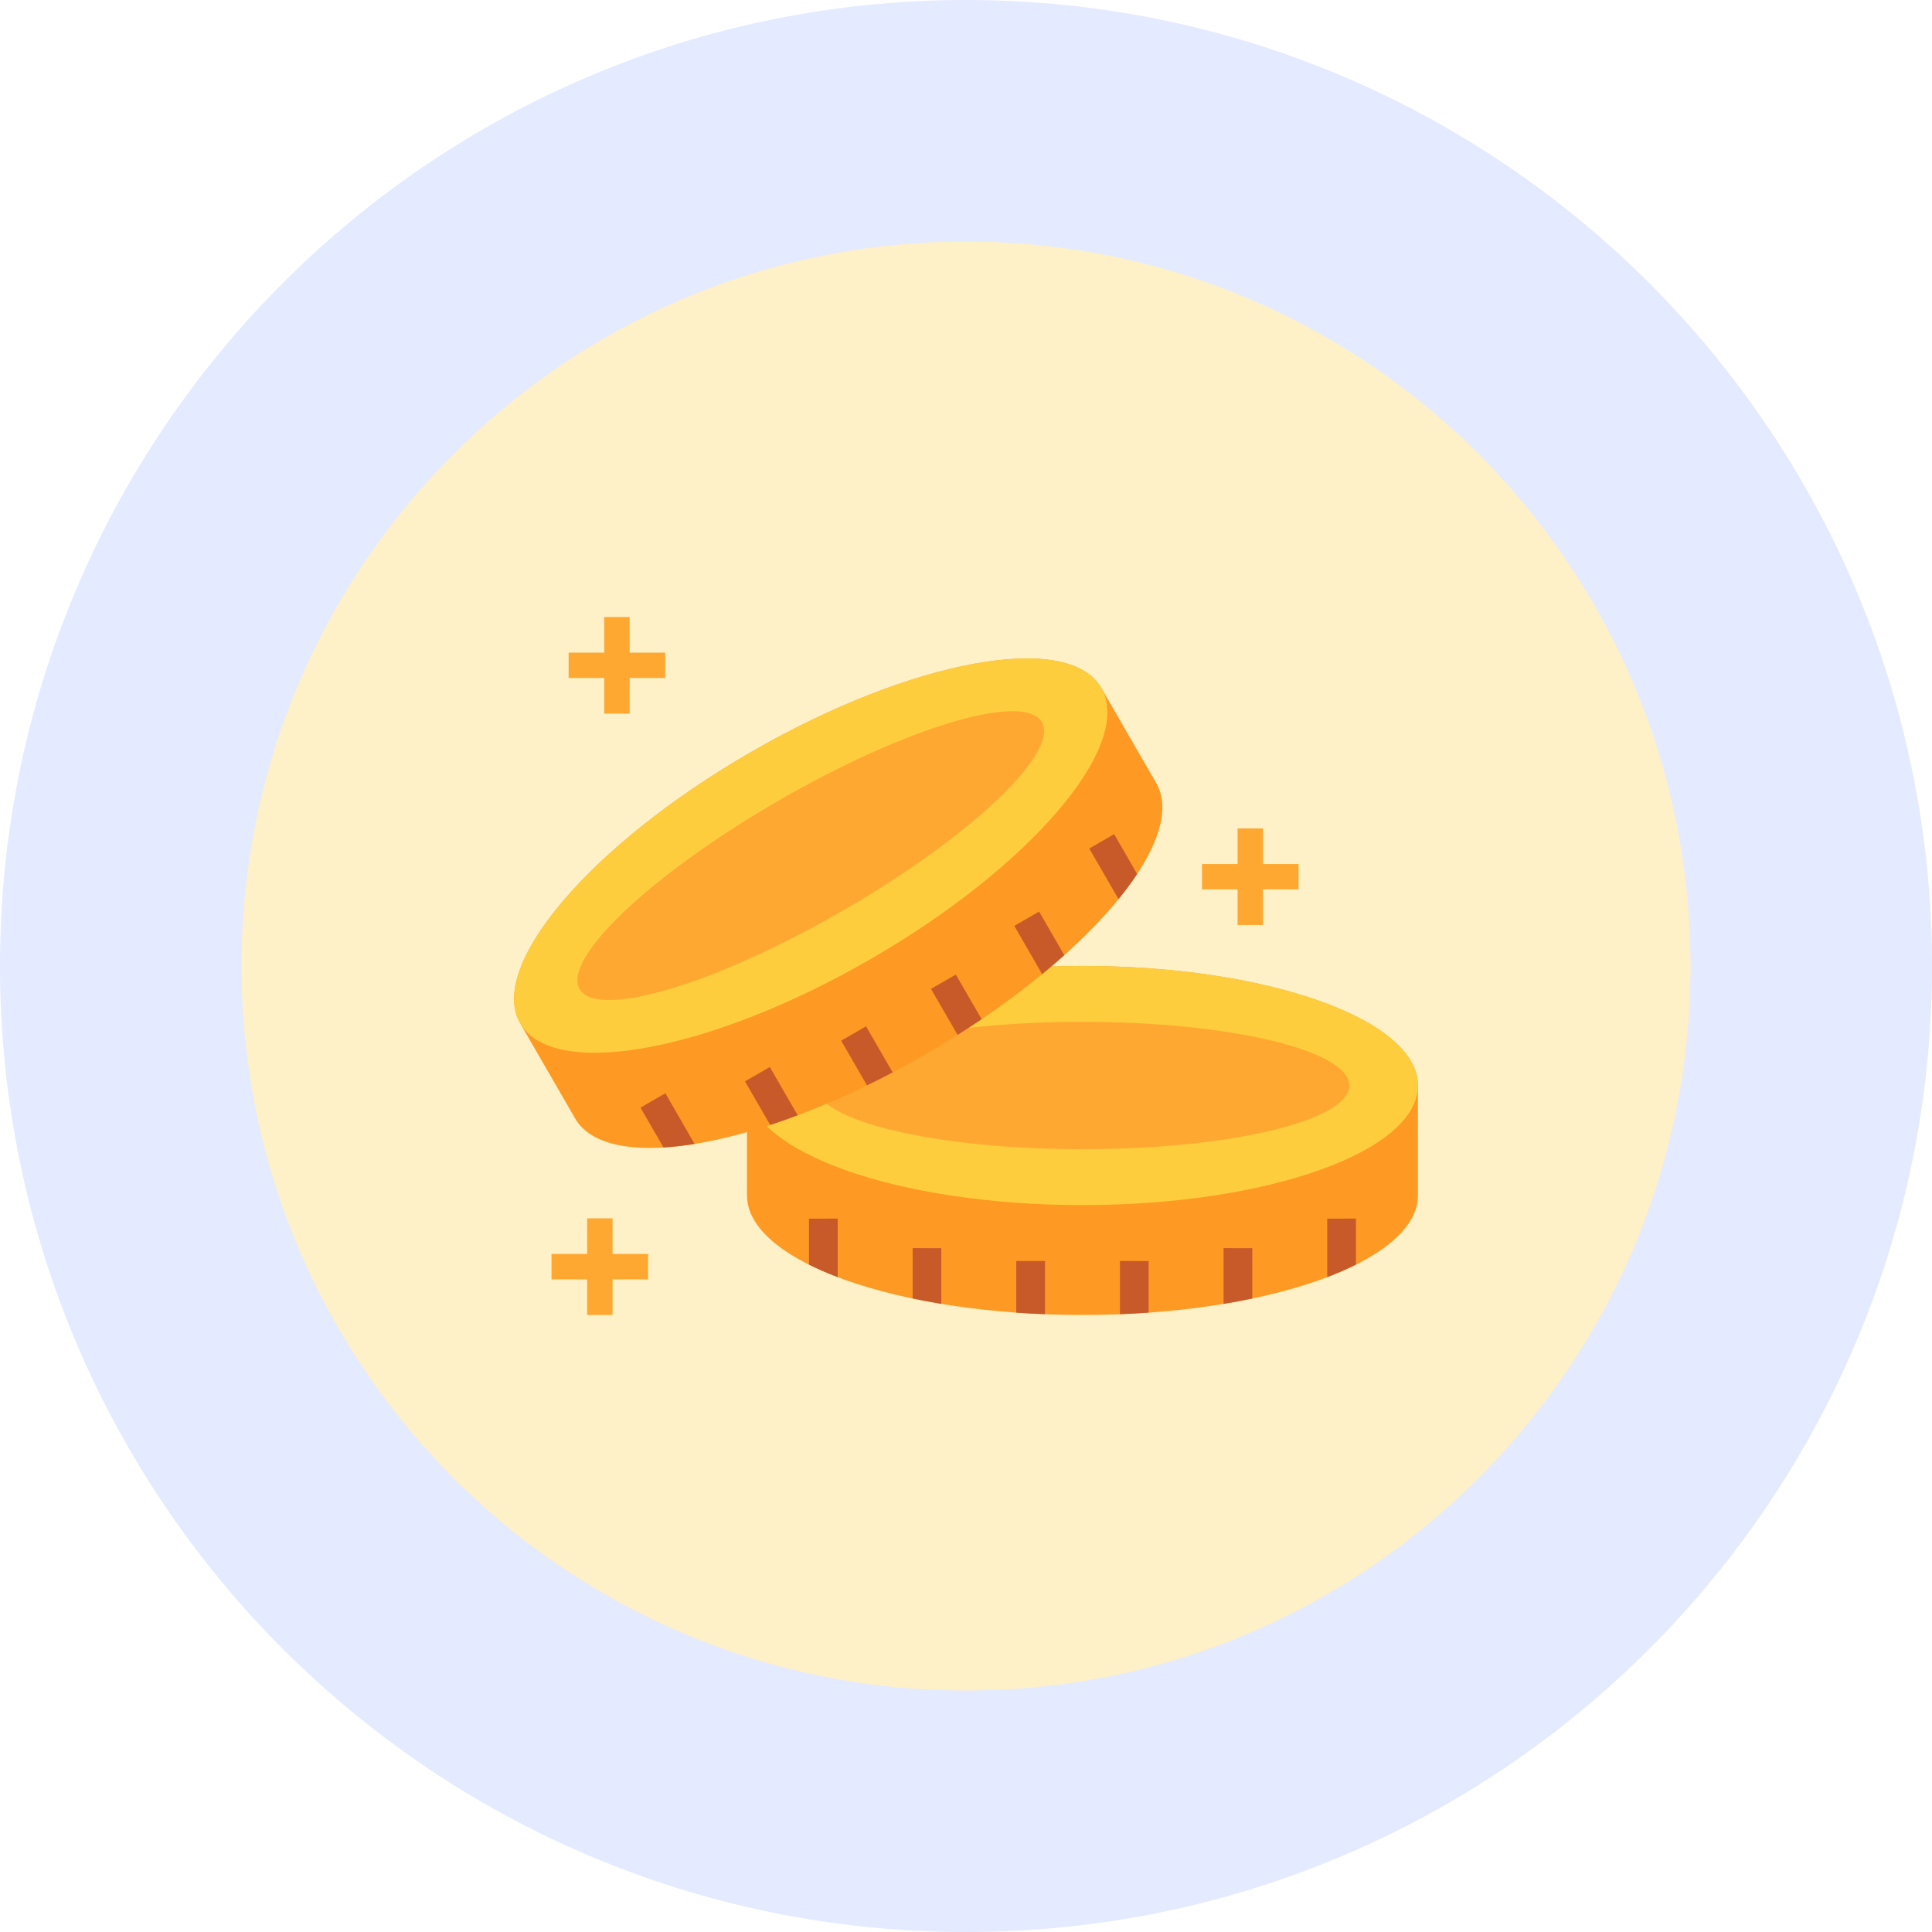
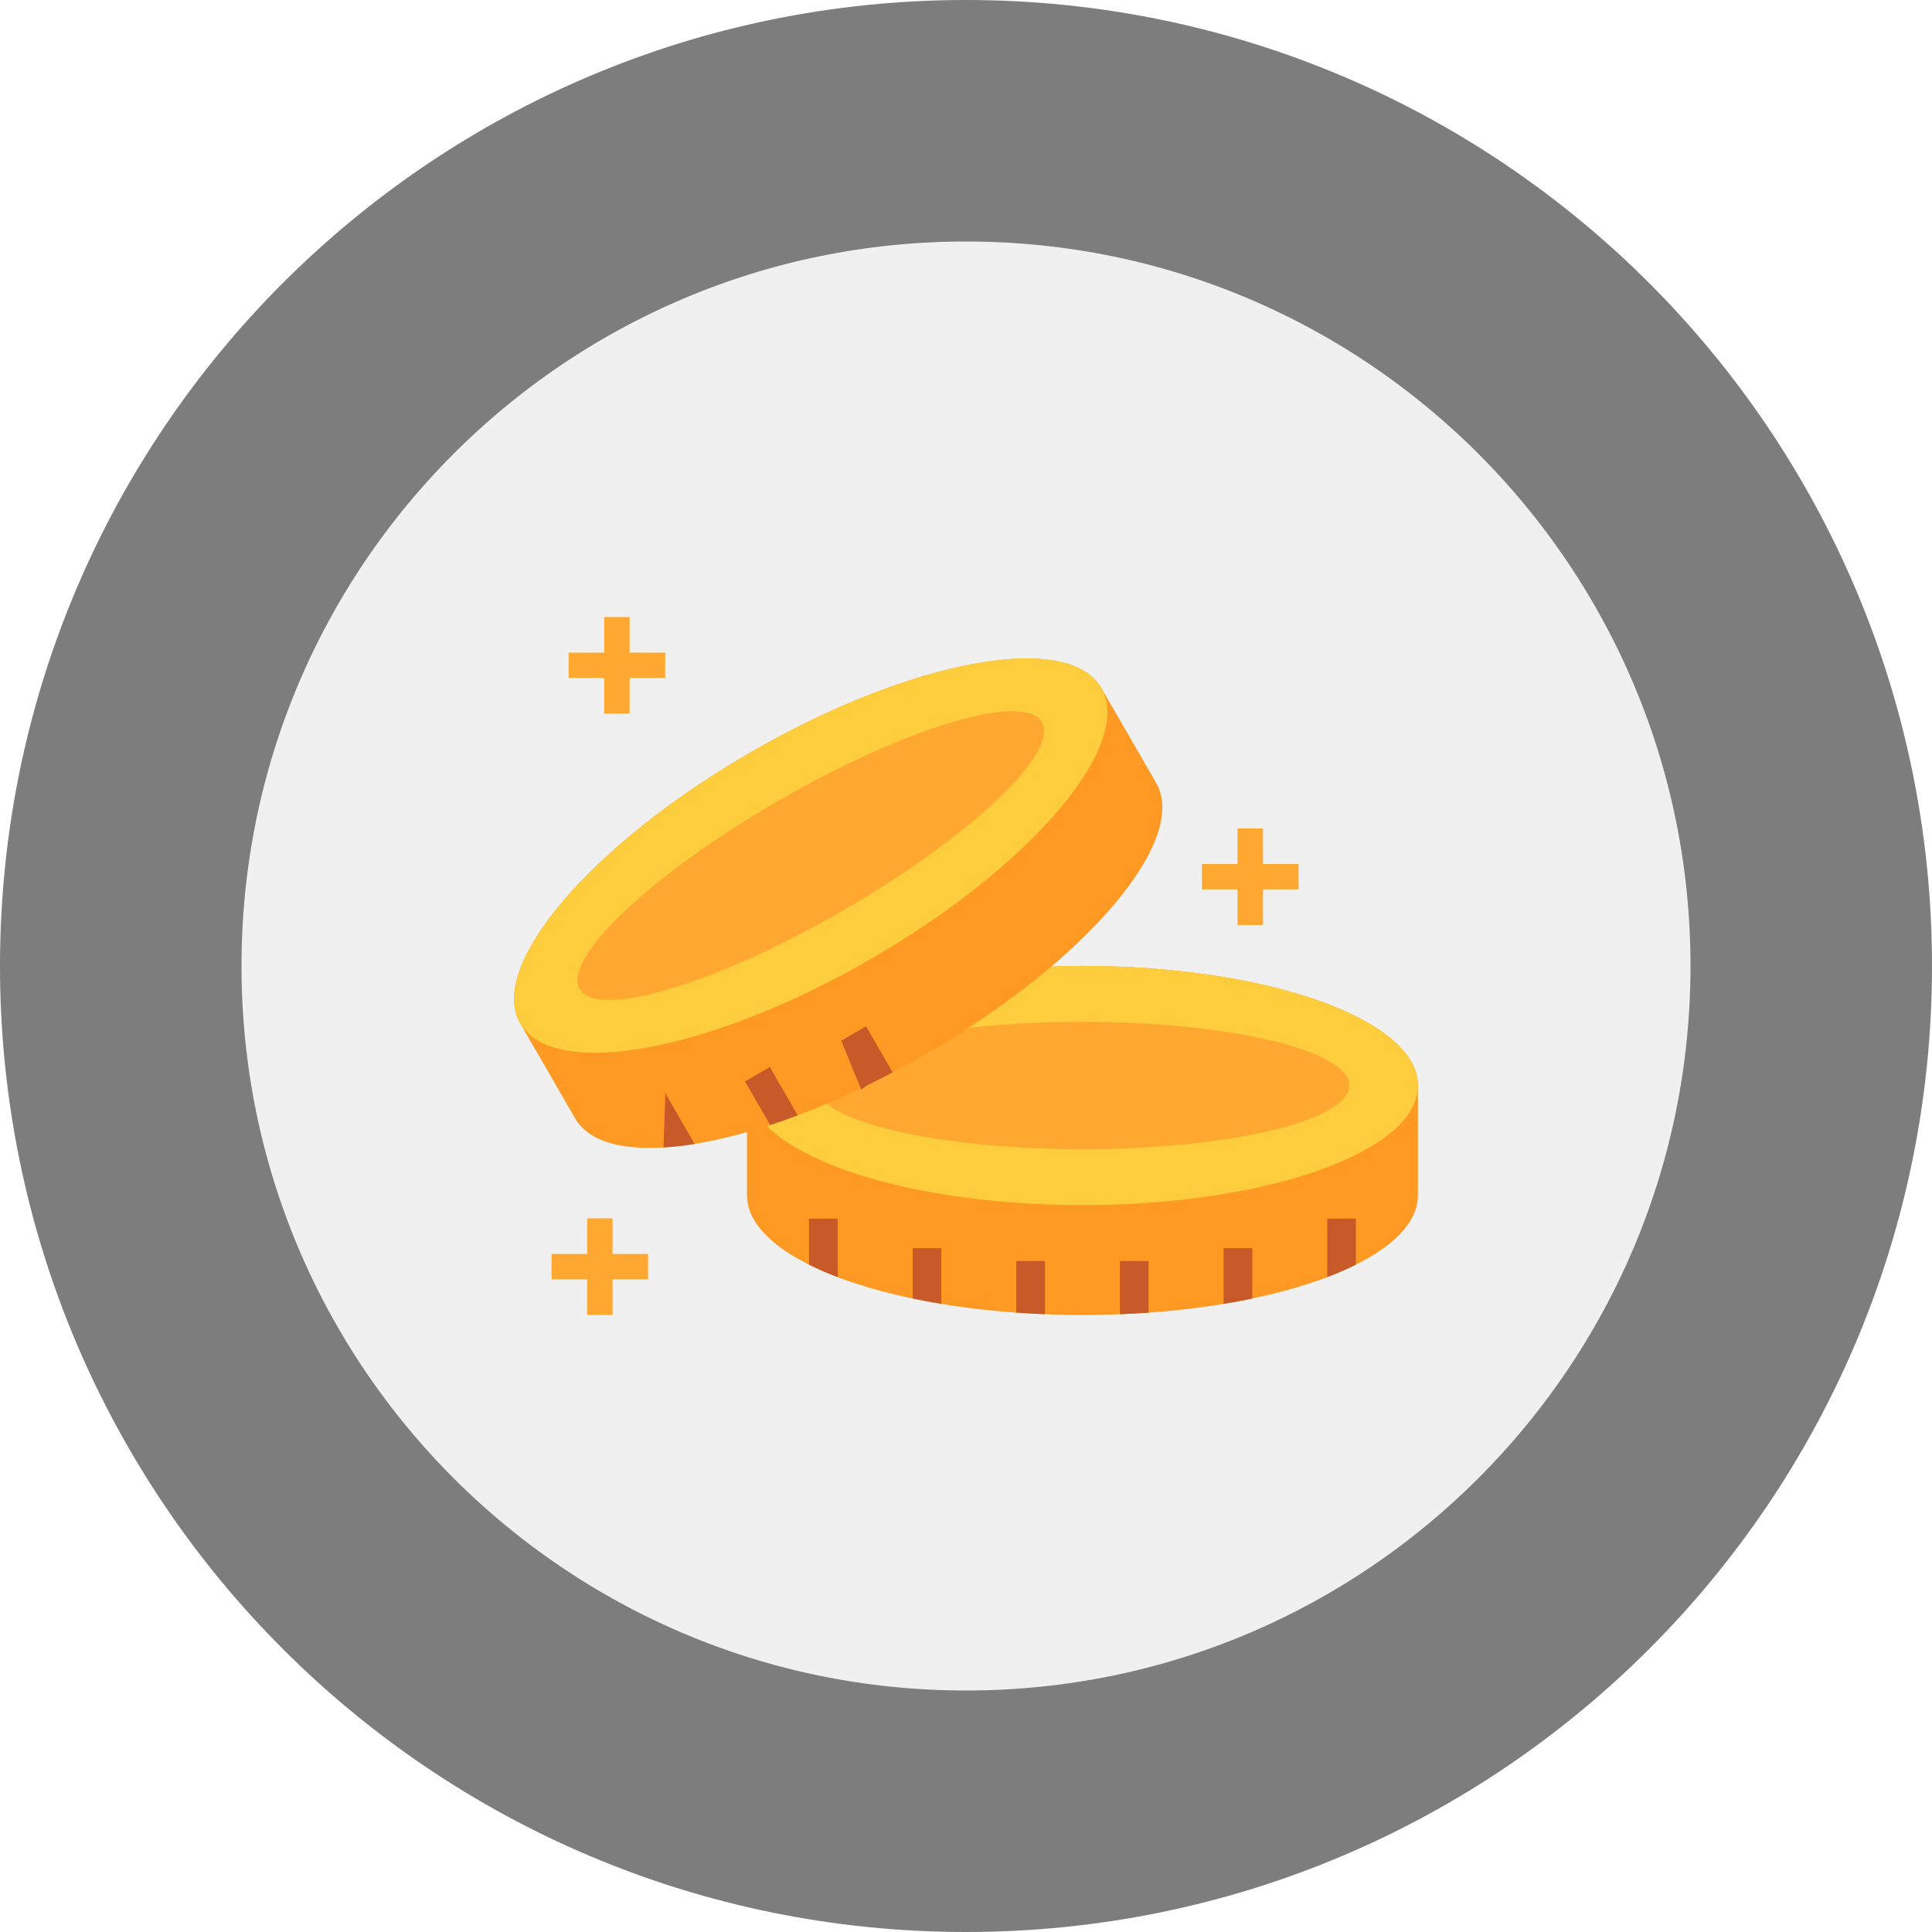
<svg xmlns="http://www.w3.org/2000/svg" width="64" height="64" viewBox="0 0 64 64" fill="none">
-   <rect x="4" y="4" width="56" height="56" rx="28" fill="#FEF0C7" />
-   <rect x="4" y="4" width="56" height="56" rx="28" stroke="#E4EAFF" stroke-width="8" />
+   <rect x="4" y="4" width="56" height="56" rx="28" fill="#f0f0f0" />
+   <rect x="4" y="4" width="56" height="56" rx="28" stroke="#7d7d7d" stroke-width="8" />
  <path fill-rule="evenodd" clip-rule="evenodd" d="M24.745 35.959C24.745 33.772 29.72 31.998 35.859 31.998C41.996 31.998 46.97 33.773 46.97 35.959V39.599C46.97 41.786 41.996 43.56 35.859 43.56C29.72 43.56 24.745 41.786 24.745 39.599C24.745 38.386 24.745 37.172 24.745 35.959Z" fill="#FE9923" />
  <path fill-rule="evenodd" clip-rule="evenodd" d="M35.859 31.998C41.996 31.998 46.97 33.773 46.97 35.959C46.97 38.147 41.996 39.92 35.859 39.92C29.72 39.92 24.745 38.147 24.745 35.959C24.745 33.772 29.72 31.998 35.859 31.998Z" fill="#FECD3D" />
  <path fill-rule="evenodd" clip-rule="evenodd" d="M35.859 33.849C40.742 33.849 44.699 34.795 44.699 35.959C44.699 37.125 40.742 38.069 35.859 38.069C30.977 38.069 27.018 37.125 27.018 35.959C27.018 34.795 30.977 33.849 35.859 33.849Z" fill="#FEA832" />
  <path d="M30.233 41.346L31.182 41.348V43.192C30.857 43.139 30.541 43.079 30.233 43.015V41.346ZM43.966 40.37V42.307C44.308 42.176 44.625 42.038 44.917 41.893V40.368L43.966 40.37ZM33.665 43.482C33.979 43.505 34.296 43.523 34.616 43.534V41.772L33.665 41.774V43.482ZM26.799 41.893C27.09 42.038 27.407 42.176 27.75 42.307V40.368L26.799 40.37V41.893ZM37.099 43.534C37.422 43.523 37.737 43.504 38.049 43.482V41.774L37.099 41.772V43.534ZM40.533 43.192C40.859 43.139 41.176 43.079 41.483 43.015V41.348L40.533 41.346V43.192Z" fill="#C85929" />
  <path d="M20.292 40.359V41.539H21.469V42.381H20.292V43.56H19.45V42.381H18.27V41.539H19.45V40.359H20.292Z" fill="#FEA832" />
  <path d="M41.838 27.443V28.622H43.017V29.462H41.838V30.642H40.996V29.462H39.818V28.622H40.996V27.443H41.838Z" fill="#FEA832" />
  <path d="M20.858 20.44V21.619H22.036V22.459H20.858V23.639H20.016V22.459H18.837V21.619H20.016V20.44H20.858Z" fill="#FEA832" />
  <path fill-rule="evenodd" clip-rule="evenodd" d="M17.233 33.9C16.139 32.005 19.561 27.981 24.877 24.914C30.192 21.844 35.387 20.893 36.481 22.787C37.088 23.838 37.694 24.888 38.301 25.938C39.395 27.833 35.973 31.857 30.657 34.924C25.342 37.994 20.147 38.947 19.053 37.051C18.446 36.002 17.84 34.95 17.233 33.9Z" fill="#FE9923" />
  <path fill-rule="evenodd" clip-rule="evenodd" d="M24.877 24.914C30.192 21.844 35.387 20.893 36.481 22.787C37.575 24.682 34.153 28.706 28.837 31.773C23.523 34.843 18.327 35.794 17.233 33.9C16.139 32.005 19.561 27.981 24.877 24.914Z" fill="#FECD3D" />
  <path fill-rule="evenodd" clip-rule="evenodd" d="M25.802 26.516C30.03 24.075 33.931 22.915 34.514 23.923C35.097 24.932 32.14 27.729 27.912 30.171C23.683 32.612 19.784 33.772 19.201 32.764C18.618 31.755 21.573 28.958 25.802 26.516Z" fill="#FEA832" />
-   <path d="M28.689 33.999L29.57 35.524C29.286 35.674 29.003 35.818 28.72 35.954L27.866 34.474L28.689 33.999ZM21.218 36.692L21.98 38.011C22.303 37.992 22.648 37.953 23.009 37.895L22.041 36.216L21.218 36.692ZM24.679 35.821L25.514 37.266C25.812 37.169 26.116 37.062 26.424 36.946L25.502 35.347L24.679 35.821ZM30.84 32.757L31.721 34.282C31.992 34.111 32.258 33.938 32.517 33.762L31.663 32.285L30.84 32.757ZM36.907 27.632L36.084 28.109L37.054 29.786C37.284 29.503 37.49 29.224 37.669 28.953L36.907 27.632ZM33.601 30.671L34.523 32.269C34.779 32.061 35.022 31.852 35.256 31.642L34.422 30.198L33.601 30.671Z" fill="#C85929" />
+   <path d="M28.689 33.999L29.57 35.524C29.286 35.674 29.003 35.818 28.72 35.954L27.866 34.474L28.689 33.999ZM21.218 36.692L21.98 38.011C22.303 37.992 22.648 37.953 23.009 37.895L22.041 36.216L21.218 36.692ZM24.679 35.821L25.514 37.266C25.812 37.169 26.116 37.062 26.424 36.946L25.502 35.347L24.679 35.821ZM27.866 34.474L28.72 35.954C28.657 36.004 28.594 36.051 28.531 36.094L27.866 34.474ZM21.218 36.692L22.041 36.216L21.98 38.011L21.218 36.692ZM28.689 33.999L29.57 35.524L29.57 35.524L28.689 33.999Z" fill="#C85929" />
</svg>
